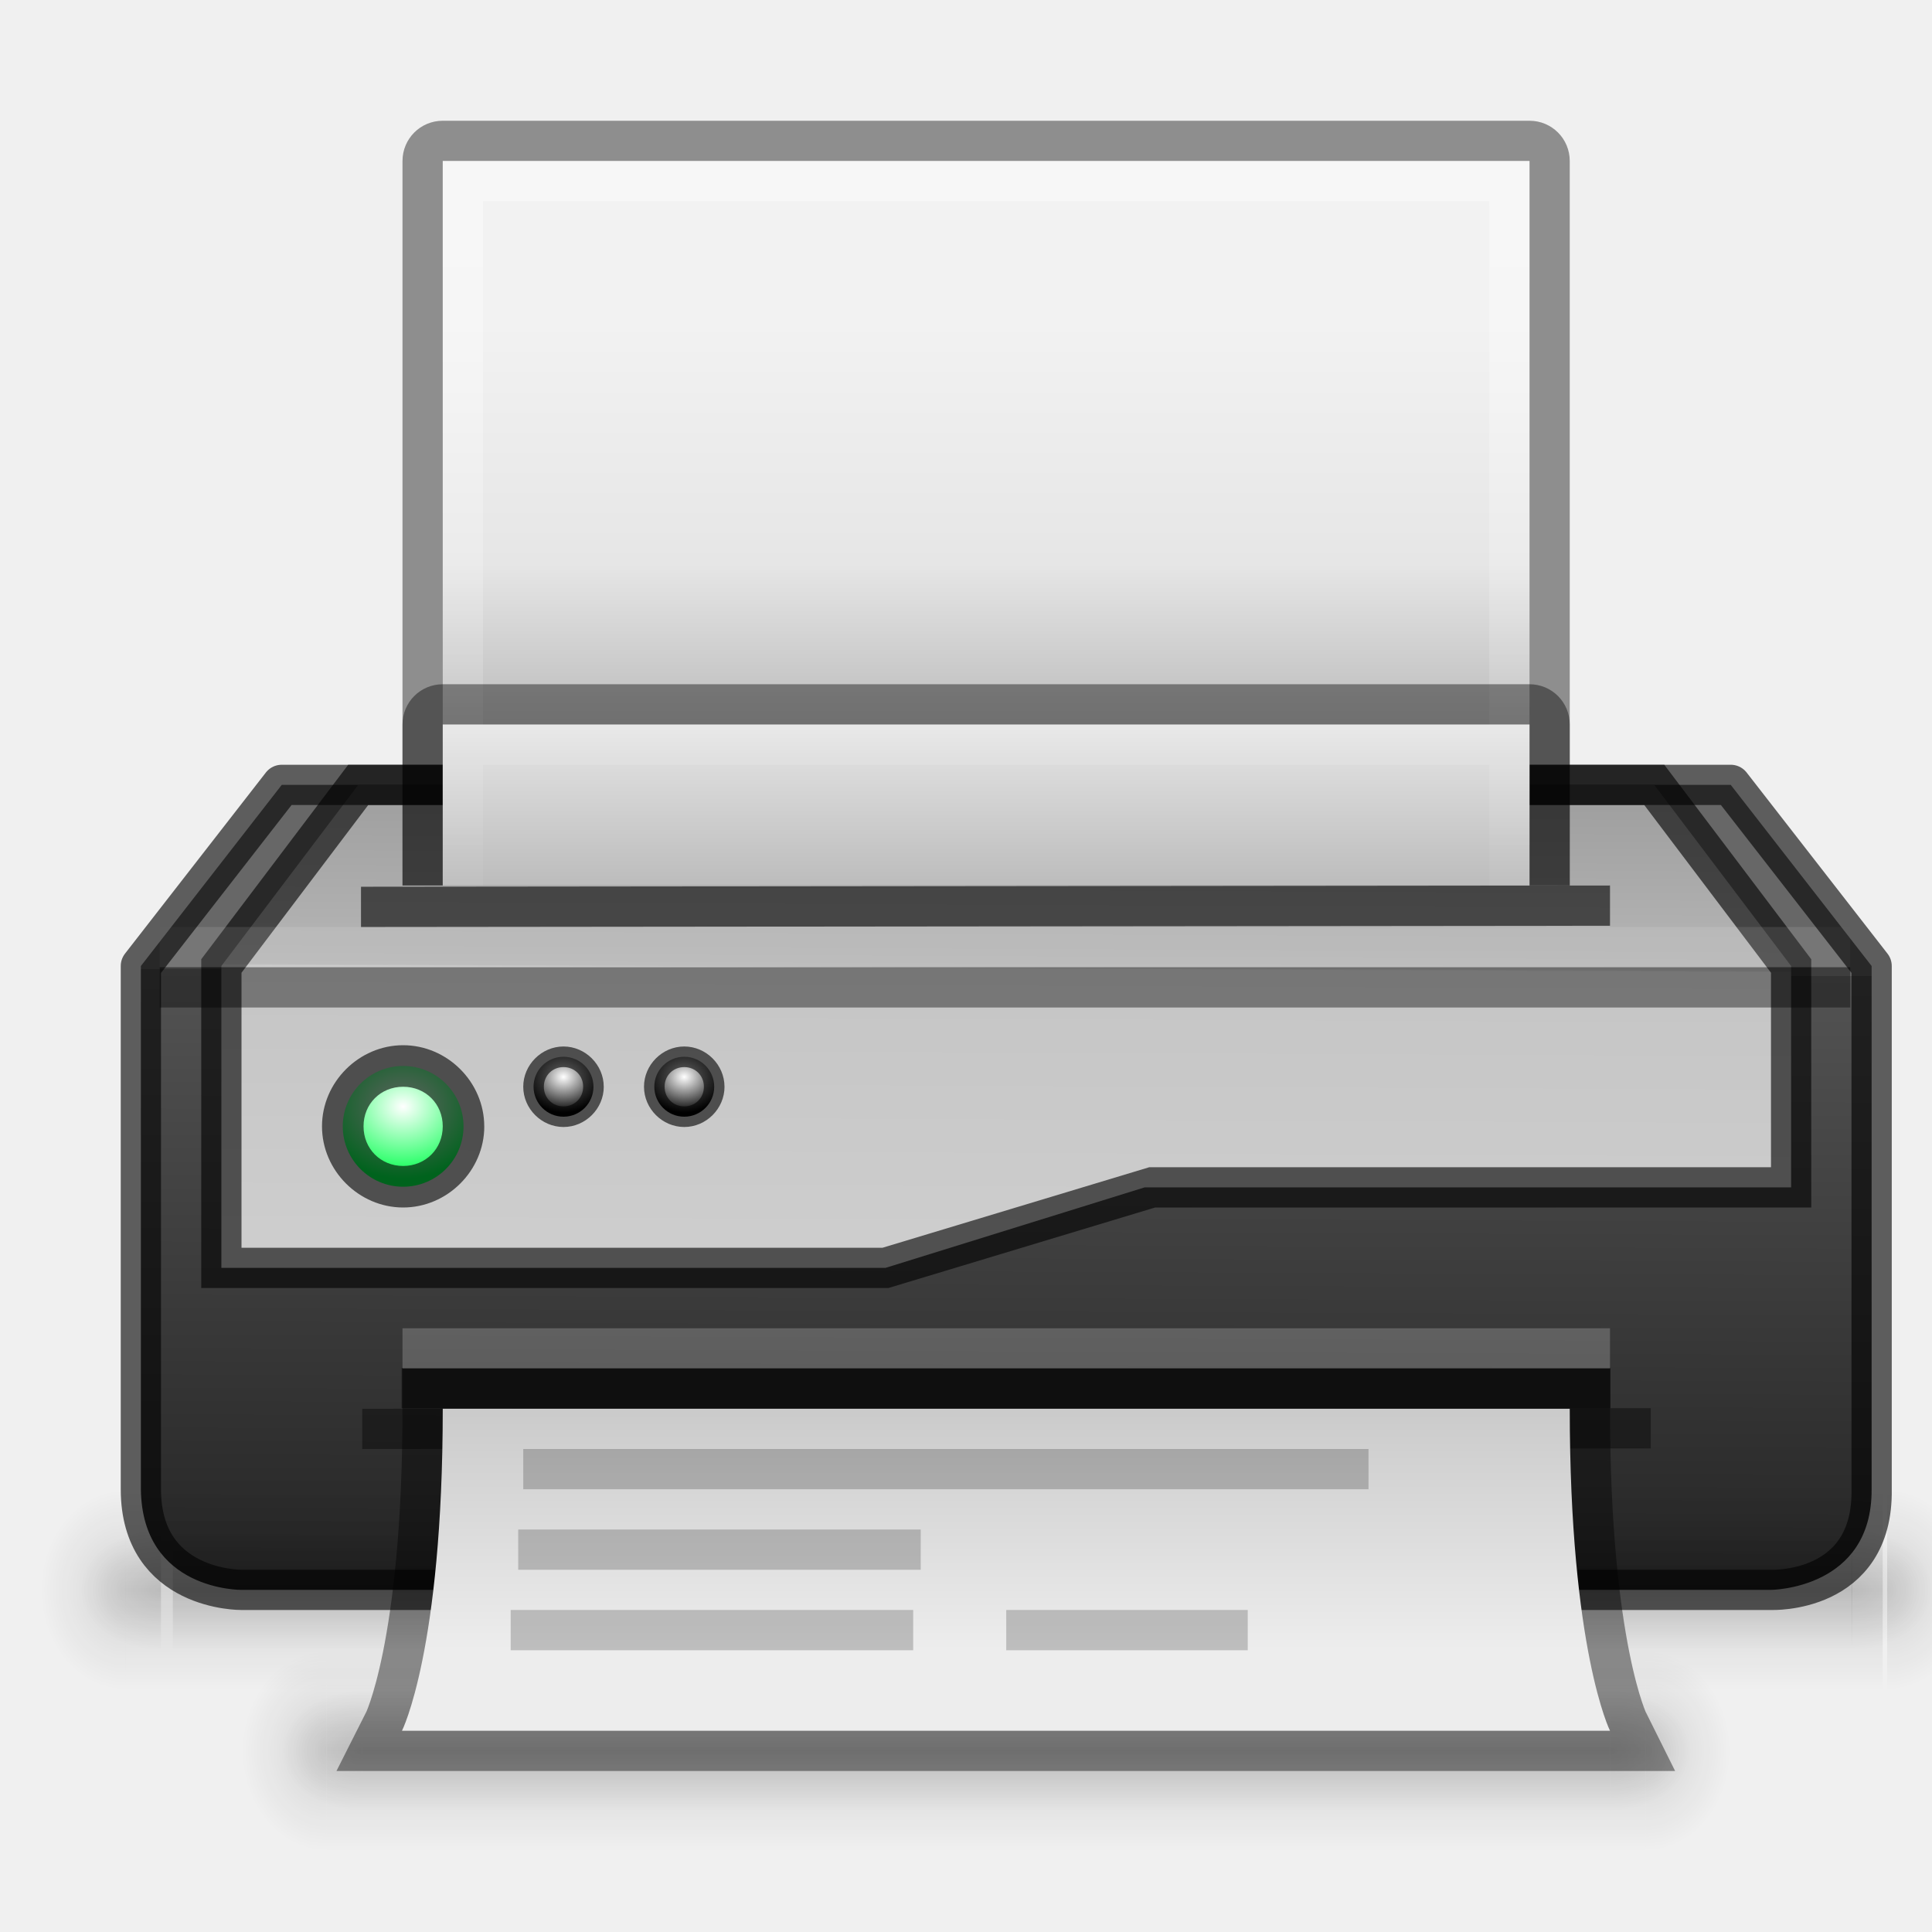
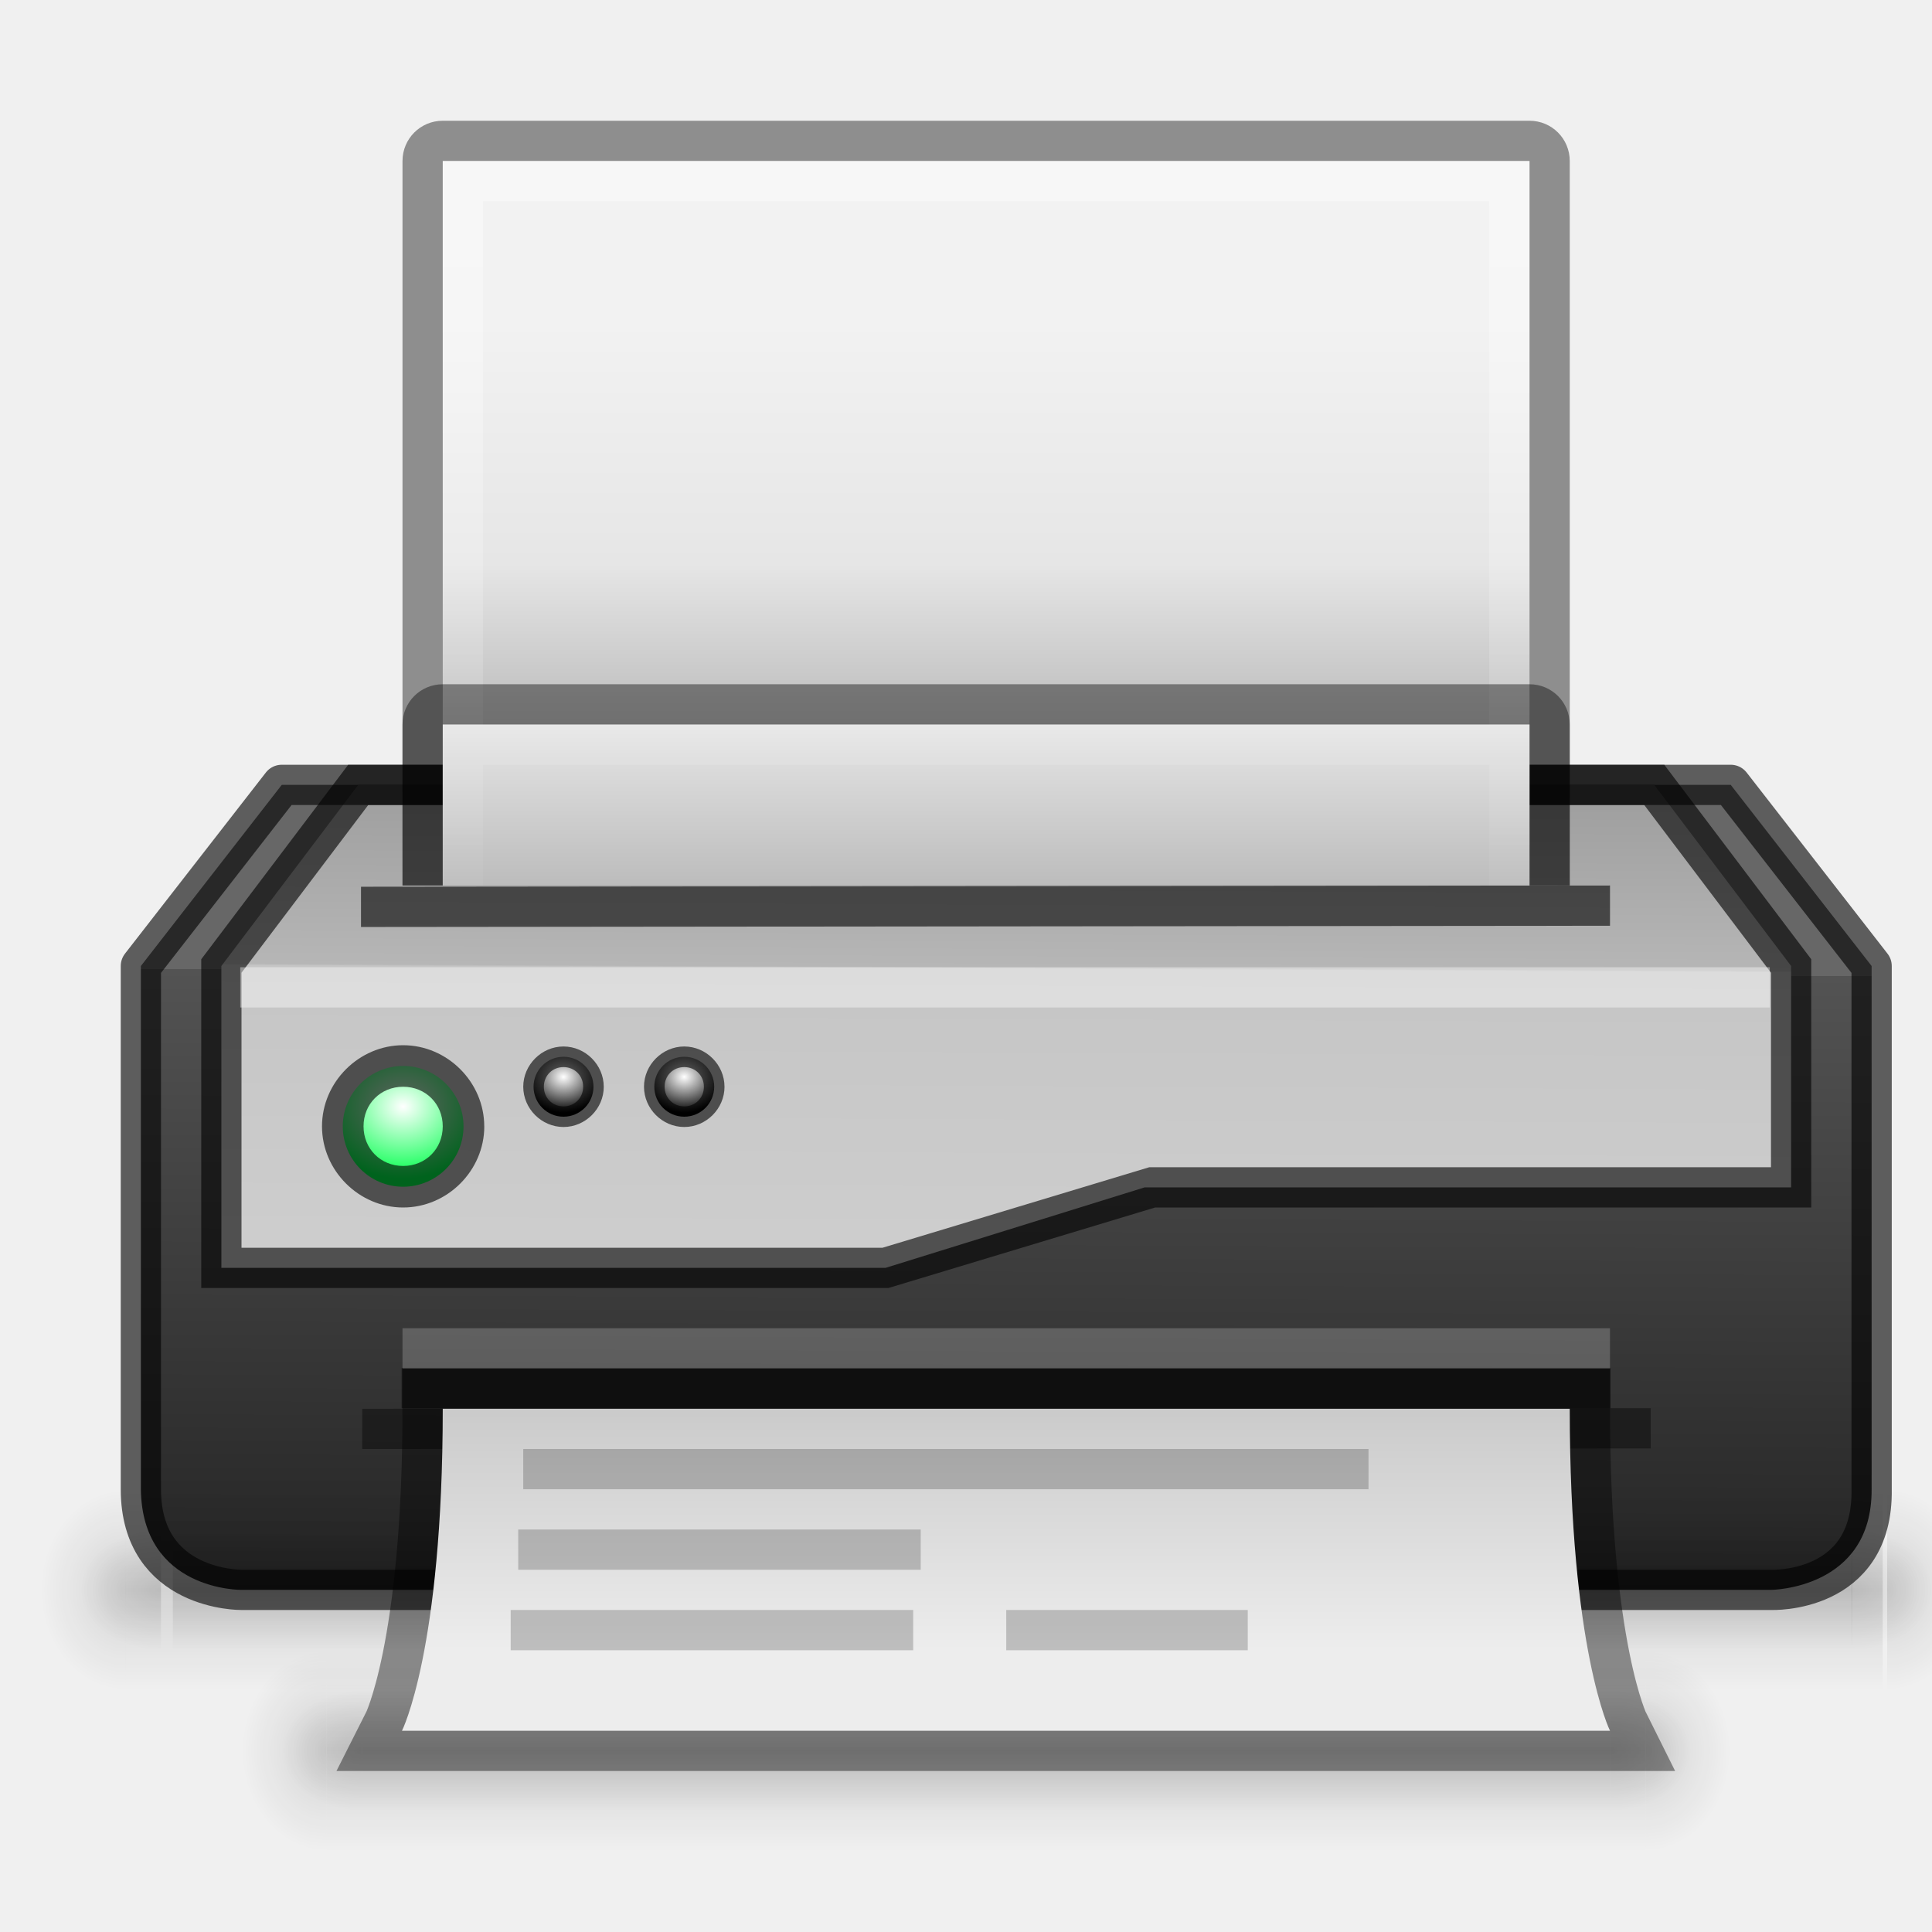
<svg xmlns="http://www.w3.org/2000/svg" xmlns:xlink="http://www.w3.org/1999/xlink" width="48" height="48" id="svg5014" version="1.1">
  <defs id="defs5016">
    <linearGradient id="linearGradient4133">
      <stop id="stop4135" offset="0" style="stop-color:#ffffff;stop-opacity:1;" />
      <stop id="stop4137" offset="1" style="stop-color:#000000;stop-opacity:1;" />
    </linearGradient>
    <linearGradient id="linearGradient4012">
      <stop id="stop4014" offset="0" style="stop-color:#97caff;stop-opacity:1;" />
      <stop id="stop4016" offset="1" style="stop-color:#45688a;stop-opacity:1;" />
    </linearGradient>
    <linearGradient id="linearGradient3977">
      <stop id="stop3979" offset="0" style="stop-color:#ffffff;stop-opacity:1;" />
      <stop id="stop3981" offset="1" style="stop-color:#004fff;stop-opacity:1;" />
    </linearGradient>
    <linearGradient id="linearGradient3971">
      <stop id="stop3973" offset="0" style="stop-color:#ffffff;stop-opacity:1;" />
      <stop id="stop3975" offset="1" style="stop-color:#ff0007;stop-opacity:1;" />
    </linearGradient>
    <linearGradient id="linearGradient3930">
      <stop id="stop3932" offset="0" style="stop-color:#d7d7d7;stop-opacity:1;" />
      <stop style="stop-color:#c5c5c5;stop-opacity:1;" offset="0.751" id="stop3934" />
      <stop style="stop-color:#b6b6b6;stop-opacity:1;" offset="0.753" id="stop3936" />
      <stop id="stop3938" offset="1" style="stop-color:#9b9b9b;stop-opacity:1;" />
    </linearGradient>
    <linearGradient id="linearGradient4235">
      <stop style="stop-color:#ffffff;stop-opacity:1;" offset="0" id="stop4237" />
      <stop style="stop-color:#ffffff;stop-opacity:0;" offset="1" id="stop4239" />
    </linearGradient>
    <linearGradient id="linearGradient3591">
      <stop style="stop-color:#232323;stop-opacity:1;" offset="0" id="stop3593" />
      <stop id="stop3595" offset="0.758" style="stop-color:#535353;stop-opacity:1;" />
      <stop id="stop3597" offset="0.758" style="stop-color:#676767;stop-opacity:1;" />
      <stop style="stop-color:#676767;stop-opacity:1;" offset="1" id="stop3599" />
    </linearGradient>
    <linearGradient id="linearGradient4033">
      <stop style="stop-color:#ffffff;stop-opacity:1;" offset="0" id="stop4035" />
      <stop style="stop-color:#00ff4b;stop-opacity:1;" offset="1" id="stop4037" />
    </linearGradient>
    <linearGradient id="linearGradient3107">
      <stop id="stop3109" offset="0" style="stop-color:#232323;stop-opacity:1;" />
      <stop style="stop-color:#535353;stop-opacity:1;" offset="0.783" id="stop3111" />
      <stop style="stop-color:#676767;stop-opacity:1;" offset="0.783" id="stop3113" />
      <stop id="stop3115" offset="1" style="stop-color:#676767;stop-opacity:1;" />
    </linearGradient>
    <linearGradient id="linearGradient3988-5">
      <stop style="stop-color:#ededed;stop-opacity:1;" offset="0" id="stop3990-5" />
      <stop style="stop-color:#fafafa;stop-opacity:1;" offset="1" id="stop3992-0" />
    </linearGradient>
    <linearGradient id="linearGradient3960">
      <stop style="stop-color:#000000;stop-opacity:0;" offset="0" id="stop3962" />
      <stop id="stop3970" offset="0.5" style="stop-color:#000000;stop-opacity:1;" />
      <stop style="stop-color:#000000;stop-opacity:0;" offset="1" id="stop3964" />
    </linearGradient>
    <linearGradient id="linearGradient3952">
      <stop style="stop-color:#000000;stop-opacity:1;" offset="0" id="stop3954" />
      <stop style="stop-color:#000000;stop-opacity:0;" offset="1" id="stop3956" />
    </linearGradient>
    <linearGradient id="linearGradient3944">
      <stop style="stop-color:#000000;stop-opacity:1;" offset="0" id="stop3946" />
      <stop style="stop-color:#000000;stop-opacity:0;" offset="1" id="stop3948" />
    </linearGradient>
    <linearGradient id="linearGradient3154">
      <stop style="stop-color:#000000;stop-opacity:0;" offset="0" id="stop3156" />
      <stop id="stop3158" offset="0.5" style="stop-color:#000000;stop-opacity:1;" />
      <stop style="stop-color:#000000;stop-opacity:0;" offset="1" id="stop3160" />
    </linearGradient>
    <radialGradient xlink:href="#linearGradient3944" id="radialGradient4001" gradientUnits="userSpaceOnUse" gradientTransform="matrix(1,0,0,0.75,0,10.875)" cx="9" cy="43.5" fx="9" fy="43.5" r="2" />
    <linearGradient xlink:href="#linearGradient3988-5" id="linearGradient5128" gradientUnits="userSpaceOnUse" gradientTransform="matrix(0.1241935,0,0,0.125641,-2.238722,-4.461562)" x1="146.857" y1="290.204" x2="146.857" y2="35.51" />
    <radialGradient xlink:href="#linearGradient3944" id="radialGradient5914" gradientUnits="userSpaceOnUse" gradientTransform="matrix(1,0,0,0.75,-4,-2.125)" cx="9" cy="43.5" fx="9" fy="43.5" r="2" />
    <radialGradient xlink:href="#linearGradient3952" id="radialGradient5917" gradientUnits="userSpaceOnUse" gradientTransform="matrix(1,0,0,0.75,-13,-2.125)" cx="40" cy="43.5" fx="40" fy="43.5" r="2" />
    <linearGradient xlink:href="#linearGradient3960" id="linearGradient5920" gradientUnits="userSpaceOnUse" x1="25" y1="45" x2="25" y2="42" gradientTransform="translate(-4,-13)" />
    <linearGradient id="linearGradient3988-5-5">
      <stop style="stop-color:#ededed;stop-opacity:1;" offset="0" id="stop3990-5-2" />
      <stop style="stop-color:#b9b9b9;stop-opacity:1;" offset="1" id="stop3992-0-1" />
    </linearGradient>
    <linearGradient id="linearGradient3100">
      <stop style="stop-color:#ededed;stop-opacity:1;" offset="0" id="stop3102" />
      <stop style="stop-color:#fafafa;stop-opacity:1;" offset="1" id="stop3104" />
    </linearGradient>
    <linearGradient id="linearGradient3916">
      <stop style="stop-color:#232323;stop-opacity:1;" offset="0" id="stop3918" />
      <stop id="stop3926" offset="0.8" style="stop-color:#535353;stop-opacity:1;" />
      <stop id="stop3924" offset="0.8" style="stop-color:#676767;stop-opacity:1;" />
      <stop style="stop-color:#676767;stop-opacity:1;" offset="1" id="stop3920" />
    </linearGradient>
    <linearGradient xlink:href="#linearGradient3107" id="linearGradient3101" gradientUnits="userSpaceOnUse" gradientTransform="translate(75,33.001)" x1="11" y1="19" x2="11" y2="9" />
    <linearGradient xlink:href="#linearGradient3988-5-5" id="linearGradient3105" gradientUnits="userSpaceOnUse" gradientTransform="matrix(0.4857154,0,0,-0.2636738,73.34287,58.66769)" x1="25.132" y1="0.985" x2="25.132" y2="47.013" />
    <radialGradient xlink:href="#linearGradient3944-0" id="radialGradient3927" gradientUnits="userSpaceOnUse" gradientTransform="matrix(1,0,0,0.75,-7,-5.125)" cx="9" cy="43.5" fx="9" fy="43.5" r="2" />
    <linearGradient id="linearGradient3944-0">
      <stop style="stop-color:#000000;stop-opacity:1;" offset="0" id="stop3946-4" />
      <stop style="stop-color:#000000;stop-opacity:0;" offset="1" id="stop3948-8" />
    </linearGradient>
    <radialGradient xlink:href="#linearGradient3952-7" id="radialGradient3930" gradientUnits="userSpaceOnUse" gradientTransform="matrix(1,0,0,0.75,-10,-5.125)" cx="40" cy="43.5" fx="40" fy="43.5" r="2" />
    <linearGradient id="linearGradient3952-7">
      <stop style="stop-color:#000000;stop-opacity:1;" offset="0" id="stop3954-8" />
      <stop style="stop-color:#000000;stop-opacity:0;" offset="1" id="stop3956-9" />
    </linearGradient>
    <linearGradient xlink:href="#linearGradient3960-9" id="linearGradient3933" gradientUnits="userSpaceOnUse" gradientTransform="matrix(1.272727,0,0,1,-9.454546,-16)" x1="25" y1="45" x2="25" y2="42" />
    <linearGradient id="linearGradient3960-9">
      <stop style="stop-color:#000000;stop-opacity:0;" offset="0" id="stop3962-7" />
      <stop id="stop3970-0" offset="0.5" style="stop-color:#000000;stop-opacity:1;" />
      <stop style="stop-color:#000000;stop-opacity:0;" offset="1" id="stop3964-8" />
    </linearGradient>
    <linearGradient y2="42" x2="25" y1="45" x1="25" gradientTransform="matrix(1.272727,0,0,1,-9.454545,-16)" gradientUnits="userSpaceOnUse" id="linearGradient3961" xlink:href="#linearGradient3960-9" />
    <radialGradient xlink:href="#linearGradient4033" id="radialGradient4043" cx="4.672" cy="19" fx="4.672" fy="19" r="1" gradientUnits="userSpaceOnUse" gradientTransform="matrix(-1.194977,3.9999996e-7,-4.6787414e-7,-1.397748,10.25528,45.5572)" />
    <radialGradient xlink:href="#linearGradient3944" id="radialGradient4775" gradientUnits="userSpaceOnUse" gradientTransform="matrix(1,0,0,0.75,-4,-2.125)" cx="9" cy="43.5" fx="9" fy="43.5" r="2" />
    <radialGradient xlink:href="#linearGradient3952" id="radialGradient4778" gradientUnits="userSpaceOnUse" gradientTransform="matrix(1,0,0,0.75,-13,-2.125)" cx="40" cy="43.5" fx="40" fy="43.5" r="2" />
    <linearGradient xlink:href="#linearGradient3960" id="linearGradient4781" gradientUnits="userSpaceOnUse" gradientTransform="translate(-4,-13)" x1="25" y1="45" x2="25" y2="42" />
    <linearGradient xlink:href="#linearGradient3960-9" id="linearGradient3106" gradientUnits="userSpaceOnUse" gradientTransform="matrix(1.272727,0,0,1,-9.454545,-16)" x1="25" y1="45" x2="25" y2="42" />
    <linearGradient xlink:href="#linearGradient3960" id="linearGradient3115" gradientUnits="userSpaceOnUse" gradientTransform="translate(-4,-13)" x1="25" y1="45" x2="25" y2="42" />
    <linearGradient xlink:href="#linearGradient3988-5-5" id="linearGradient3120" gradientUnits="userSpaceOnUse" gradientTransform="matrix(0.7409218,0,0,-0.4022142,0.7127151,34.10396)" x1="26.031" y1="22.635" x2="26.031" y2="45.011" />
    <linearGradient xlink:href="#linearGradient3591" id="linearGradient3129" gradientUnits="userSpaceOnUse" gradientTransform="matrix(1.525424,0,0,1.525424,1.197567,-5.002969)" x1="10.363" y1="19" x2="10.421" y2="5.292" />
    <radialGradient xlink:href="#linearGradient4033" id="radialGradient3161" gradientUnits="userSpaceOnUse" gradientTransform="matrix(-5.9999994e-7,-1.792466,2.096621,-7.0181121e-7,-29.82018,19.8673)" cx="4.672" cy="19" fx="4.672" fy="19" r="1" />
    <linearGradient id="linearGradient3988-5-57">
      <stop style="stop-color:#a7a7a7;stop-opacity:1;" offset="0" id="stop3990-5-0" />
      <stop id="stop4243" offset="0.5" style="stop-color:#e6e6e6;stop-opacity:1;" />
      <stop style="stop-color:#f2f2f2;stop-opacity:1" offset="1" id="stop3992-0-5" />
    </linearGradient>
    <linearGradient xlink:href="#linearGradient3960-3" id="linearGradient3968" x1="25" y1="45" x2="25" y2="42" gradientUnits="userSpaceOnUse" />
    <linearGradient id="linearGradient3960-3">
      <stop style="stop-color:#000000;stop-opacity:0;" offset="0" id="stop3962-1" />
      <stop id="stop3970-3" offset="0.5" style="stop-color:#000000;stop-opacity:1;" />
      <stop style="stop-color:#000000;stop-opacity:0;" offset="1" id="stop3964-2" />
    </linearGradient>
    <radialGradient xlink:href="#linearGradient3952-0" id="radialGradient3958" cx="40" cy="43.5" fx="40" fy="43.5" r="2" gradientTransform="matrix(1,0,0,0.75,0,10.875)" gradientUnits="userSpaceOnUse" />
    <linearGradient id="linearGradient3952-0">
      <stop style="stop-color:#000000;stop-opacity:1;" offset="0" id="stop3954-1" />
      <stop style="stop-color:#000000;stop-opacity:0;" offset="1" id="stop3956-6" />
    </linearGradient>
    <radialGradient xlink:href="#linearGradient3944-3" id="radialGradient3950" cx="9" cy="43.5" fx="9" fy="43.5" r="2" gradientTransform="matrix(1,0,0,0.75,0,10.875)" gradientUnits="userSpaceOnUse" />
    <linearGradient id="linearGradient3944-3">
      <stop style="stop-color:#000000;stop-opacity:1;" offset="0" id="stop3946-5" />
      <stop style="stop-color:#000000;stop-opacity:0;" offset="1" id="stop3948-5" />
    </linearGradient>
    <linearGradient xlink:href="#linearGradient3960-3" id="linearGradient3997" gradientUnits="userSpaceOnUse" x1="25" y1="45" x2="25" y2="42" />
    <linearGradient id="linearGradient3358">
      <stop style="stop-color:#000000;stop-opacity:0;" offset="0" id="stop3360" />
      <stop id="stop3362" offset="0.5" style="stop-color:#000000;stop-opacity:1;" />
      <stop style="stop-color:#000000;stop-opacity:0;" offset="1" id="stop3364" />
    </linearGradient>
    <radialGradient xlink:href="#linearGradient3952-0" id="radialGradient3999" gradientUnits="userSpaceOnUse" gradientTransform="matrix(1,0,0,0.75,0,10.875)" cx="40" cy="43.5" fx="40" fy="43.5" r="2" />
    <radialGradient xlink:href="#linearGradient3944-3" id="radialGradient4001-6" gradientUnits="userSpaceOnUse" gradientTransform="matrix(1,0,0,0.75,0,10.875)" cx="9" cy="43.5" fx="9" fy="43.5" r="2" />
    <radialGradient r="2" fy="43.5" fx="9" cy="43.5" cx="9" gradientTransform="matrix(1,0,0,0.75,0,10.875)" gradientUnits="userSpaceOnUse" id="radialGradient3588" xlink:href="#linearGradient3944-3" />
    <radialGradient xlink:href="#linearGradient3944-3" id="radialGradient3656" gradientUnits="userSpaceOnUse" gradientTransform="matrix(1,0,0,0.75,-5,-9.125001)" cx="9" cy="43.5" fx="9" fy="43.5" r="2" />
    <radialGradient xlink:href="#linearGradient3952-0" id="radialGradient3659" gradientUnits="userSpaceOnUse" gradientTransform="matrix(1,0,0,0.75,6,-9.125001)" cx="40" cy="43.5" fx="40" fy="43.5" r="2" />
    <linearGradient xlink:href="#linearGradient3960-3" id="linearGradient3662" gradientUnits="userSpaceOnUse" x1="25" y1="45" x2="25" y2="42" gradientTransform="matrix(1.345764,0,0,1,-7.817562,-20)" />
    <radialGradient xlink:href="#linearGradient3944-3" id="radialGradient3671" gradientUnits="userSpaceOnUse" gradientTransform="matrix(1.057143,0,0,1.25,-6.4,-30.875)" cx="9" cy="43.5" fx="9" fy="43.5" r="2" />
    <radialGradient xlink:href="#linearGradient3952-0" id="radialGradient3674" gradientUnits="userSpaceOnUse" gradientTransform="matrix(1.057143,0,0,1.25,4.6,-30.875)" cx="40" cy="43.5" fx="40" fy="43.5" r="2" />
    <linearGradient xlink:href="#linearGradient3960-3" id="linearGradient3677" gradientUnits="userSpaceOnUse" x1="25" y1="45" x2="25" y2="42" gradientTransform="matrix(1.408418,0,0,1.666667,-9.561478,-49)" />
    <linearGradient xlink:href="#linearGradient3988-5-57" id="linearGradient3725" gradientUnits="userSpaceOnUse" gradientTransform="matrix(-0.175,0,0,0.175,52.20002,-21.00003)" x1="138.286" y1="165.714" x2="138.286" y2="97.143" />
    <linearGradient id="linearGradient3760">
      <stop style="stop-color:#e44343;stop-opacity:1;" offset="0" id="stop3762" />
      <stop style="stop-color:#ac0808;stop-opacity:1;" offset="1" id="stop3764" />
    </linearGradient>
    <linearGradient xlink:href="#linearGradient4235" id="linearGradient4241" x1="24" y1="-12" x2="24" y2="8" gradientUnits="userSpaceOnUse" />
    <linearGradient xlink:href="#linearGradient3930" id="linearGradient3940" gradientUnits="userSpaceOnUse" gradientTransform="matrix(1.525424,0,0,1.525424,1.197567,-5.002969)" x1="10.359" y1="18.358" x2="10.421" y2="5.292" />
    <radialGradient xlink:href="#linearGradient4133" id="radialGradient3961" gradientUnits="userSpaceOnUse" gradientTransform="matrix(-5.9999994e-7,-1.792466,2.096621,-7.0181121e-7,-29.82018,19.8673)" cx="4.672" cy="19" fx="4.672" fy="19" r="1" />
    <radialGradient xlink:href="#linearGradient4133" id="radialGradient3969" gradientUnits="userSpaceOnUse" gradientTransform="matrix(-5.9999994e-7,-1.792466,2.096621,-7.0181121e-7,-29.82018,19.8673)" cx="4.672" cy="19" fx="4.672" fy="19" r="1" />
    <linearGradient xlink:href="#linearGradient3988-5-57" id="linearGradient3998" gradientUnits="userSpaceOnUse" gradientTransform="matrix(-0.175,0,0,0.175,52.20002,-21.00003)" x1="138.286" y1="142.857" x2="138.286" y2="74.286" />
    <linearGradient xlink:href="#linearGradient4012" id="linearGradient4010" x1="27" y1="43" x2="27" y2="34" gradientUnits="userSpaceOnUse" />
  </defs>
  <g id="layer1" transform="translate(0,16)">
    <g id="g3601">
      <g style="opacity:0.2" transform="matrix(1.057143,0,0,1.666667,-1.4,-45)" id="g3983">
        <rect y="42" x="9" height="3" width="31" id="rect3985" style="opacity:0.6;fill:url(#linearGradient3997);fill-opacity:1;stroke:none" />
        <path id="path3987" d="m 40,42 0,3 0.5,0 C 41.331,45 42,44.331 42,43.5 42,42.669 41.331,42 40.5,42 L 40,42 z" style="opacity:0.6;fill:url(#radialGradient3999);fill-opacity:1;stroke:none" />
        <path id="path3989" d="M 8.406,42 C 7.627,42 7,42.627 7,43.406 l 0,0.188 C 7,44.373 7.627,45 8.406,45 L 9,45 9,42 8.406,42 z" style="opacity:0.6;fill:url(#radialGradient3588);fill-opacity:1;stroke:none" />
      </g>
      <g style="opacity:0.2" id="g3978" transform="translate(-3e-7,-16)">
        <rect style="opacity:0.6;fill:url(#linearGradient3968);fill-opacity:1;stroke:none" id="rect3938-1" width="31" height="3" x="9" y="42" />
        <path style="opacity:0.6;fill:url(#radialGradient3958);fill-opacity:1;stroke:none" d="m 40,42 0,3 0.5,0 C 41.331,45 42,44.331 42,43.5 42,42.669 41.331,42 40.5,42 L 40,42 z" id="rect3940-00" />
        <path style="opacity:0.6;fill:url(#radialGradient3950);fill-opacity:1;stroke:none" d="M 8.406,42 C 7.627,42 7,42.627 7,43.406 l 0,0.188 C 7,44.373 7.627,45 8.406,45 L 9,45 9,42 8.406,42 z" id="rect3942-9" />
      </g>
    </g>
    <path style="fill:url(#linearGradient3129);fill-opacity:1;stroke:none;display:inline" d="m 3.5,8 0,13 C 3.531,23.531 6,23.5 6,23.5 l 38,0 c 0,0 2.514,-0.014 2.5,-2.5 L 46.5,8 43,3.5 7,3.5 z" id="rect3145" />
    <path id="path3160" d="m 5.5,8 0,7.5 16.5,0 6.438,-2 16.062,0 0,-5.5 -3.4,-4.5 -32.2,0 z" style="fill:url(#linearGradient3940);fill-opacity:1;stroke:none;display:inline" />
    <path style="opacity:0.61;fill:none;stroke:#000000;stroke-opacity:1;display:inline" d="m 5.5,8 0,7.5 16.5,0 6.625,-2 15.875,0 0,-5.5 -3.4,-4.5 -32.2,0 z" id="path3942" />
-     <path style="opacity:0.1;fill:#ffffff;fill-opacity:1;stroke:none;display:inline" d="m 3.969,8.031 42,0 0,-1 -42,0 z" id="rect3937" />
    <path style="opacity:0.6;fill:#000000;fill-opacity:1;stroke:none;display:inline" d="M 8.969,6.031 40,6 40,7 8.969,7.031 z" id="rect3948" />
-     <path style="opacity:0.4;fill:#000000;fill-opacity:1;stroke:none;display:inline" d="m 3.969,9.031 42,0 0,-1 -42,0 z" id="rect4753" />
+     <path style="opacity:0.4;fill:#ffffff;fill-opacity:1;stroke:none;display:inline" d="m 5.969,9.031 38,0 0,-1 -38,0 z" id="rect4753" />
    <g id="g3948">
      <path id="path4031" d="m 10.016,13.484 c -0.828,0 -1.5,-0.672 -1.5,-1.5 0,-0.828 0.672,-1.5 1.5,-1.5 0.828,0 1.5,0.672 1.5,1.5 0,0.828 -0.672,1.5 -1.5,1.5 z" style="fill:url(#radialGradient3161);fill-opacity:1.0;stroke:none" />
      <path id="path4041" d="m 12.031,11.984 c 0,-1.099 -0.917,-2.016 -2.016,-2.016 C 8.917,9.969 8,10.886 8,11.984 8,13.083 8.917,14 10.016,14 c 1.099,0 2.016,-0.917 2.016,-2.016 z m -1.031,0 c 0,0.558 -0.426,0.984 -0.984,0.984 -0.558,0 -0.984,-0.426 -0.984,-0.984 C 9.031,11.426 9.457,11 10.016,11 10.574,11 11,11.426 11,11.984 z" style="font-size:medium;font-style:normal;font-variant:normal;font-weight:normal;font-stretch:normal;text-indent:0;text-align:start;text-decoration:none;line-height:normal;letter-spacing:normal;word-spacing:normal;text-transform:none;direction:ltr;block-progression:tb;writing-mode:lr-tb;text-anchor:start;baseline-shift:baseline;opacity:0.61;color:#000000;fill:#000000;fill-opacity:1;stroke:none;stroke-width:0.667;marker:none;visibility:visible;display:inline;overflow:visible;enable-background:accumulate;font-family:Sans;-inkscape-font-specification:Sans" />
    </g>
    <rect style="opacity:0.12;fill:url(#linearGradient3677);fill-opacity:1;stroke:none" id="rect3615" width="43.661" height="5" x="3.114" y="21" />
    <path style="opacity:0.12;fill:url(#radialGradient3674);fill-opacity:1;stroke:none" d="m 46.886,21 0,5 0.529,0 c 0.878,0 1.586,-1.115 1.586,-2.5 0,-1.385 -0.707,-2.5 -1.586,-2.5 l -0.529,0 z" id="path3617" />
    <path style="opacity:0.12;fill:url(#radialGradient3671);fill-opacity:1;stroke:none" d="M 2.487,21 C 1.663,21 1,22.045 1,23.344 l 0,0.312 C 1,24.955 1.663,26 2.487,26 l 0.628,0 0,-5 -0.628,0 z" id="path3619" />
    <rect y="22" x="4.294" height="3" width="41.719" id="rect3623" style="opacity:0.12;fill:url(#linearGradient3662);fill-opacity:1;stroke:none" />
    <path id="path3625" d="m 46,22 0,3 0.5,0 c 0.831,0 1.5,-0.669 1.5,-1.5 0,-0.831 -0.669,-1.5 -1.5,-1.5 l -0.5,0 z" style="opacity:0.12;fill:url(#radialGradient3659);fill-opacity:1;stroke:none" />
    <path id="path3627" d="m 3.406,22 c -0.779,0 -1.406,0.627 -1.406,1.406 l 0,0.188 c 0,0.779 0.627,1.406 1.406,1.406 l 0.594,0 0,-3 -0.594,0 z" style="opacity:0.12;fill:url(#radialGradient3656);fill-opacity:1;stroke:none" />
    <path style="opacity:0.41;color:#bebebe;fill:#000000;fill-opacity:1;fill-rule:nonzero;stroke:none;stroke-width:0;marker:none;visibility:visible;display:inline;overflow:visible;enable-background:accumulate" d="m 11,-13 c -0.554,0 -1,0.446 -1,1 l 0,18 29,0 0,-18 c 0,-0.554 -0.446,-1 -1,-1 z" id="rect3886" />
    <path id="path4233" d="m 3.5,8 0,13 c 0,2.531 2.5,2.5 2.5,2.5 l 38,0 c 0,0 2.544,0.107 2.5,-2.5 L 46.5,8 43,3.5 7,3.5 z" style="opacity:0.61;fill:none;stroke:#000000;stroke-linejoin:round;stroke-opacity:1;display:inline" />
    <path style="color:#bebebe;fill:url(#linearGradient3998);fill-opacity:1;fill-rule:nonzero;stroke:none;stroke-width:0;marker:none;visibility:visible;display:inline;overflow:visible;enable-background:accumulate" d="m 11,-12 0,18 27,0 0,-18 z" id="rect3882-6" />
    <path style="opacity:0.4;fill:url(#linearGradient4241);fill-opacity:1;stroke:none" d="m 11,-12 0,18 1,0 0,-17 25,0 0,17 1,0 0,-18 z" id="path3893" />
    <path style="opacity:0.5;fill:#000000;fill-opacity:1;stroke:none;display:inline" d="m 9.979,17.986 30.033,0 0,1 -30.033,0 z" id="rect3952" />
    <path style="opacity:0.41;fill:none;stroke:#000000;stroke-width:2;stroke-miterlimit:4;stroke-opacity:1;stroke-dasharray:none;display:inline" id="path3983" d="m 40,27 c 0,0 -1,-2 -1,-8 0,0 -19.356,0 -28,0 0,6 -1.013,8 -1.013,8 z" />
    <path style="opacity:0.4;fill:#000000;fill-opacity:1;stroke:none;display:inline" d="m 9,19 32.012,-0.014 0,1 L 9,20 z" id="rect3954" />
    <path d="m 40,27 c 0,0 -1,-2 -1,-8 0,0 -19.356,0 -28,0 0,6 -1.013,8 -1.013,8 z" id="path4030" style="fill:url(#linearGradient3120);fill-opacity:1;stroke:none;display:inline" />
    <rect style="opacity:0.2;fill:#ffffff;fill-opacity:1" id="rect3251" width="30" height="1" x="10" y="17" />
    <g id="g3952" transform="matrix(0.496124,0,0,0.496124,9.031008,5.054264)">
      <path style="fill:url(#radialGradient3961);fill-opacity:1.0;stroke:none" d="m 10.016,13.484 c -0.828,0 -1.5,-0.672 -1.5,-1.5 0,-0.828 0.672,-1.5 1.5,-1.5 0.828,0 1.5,0.672 1.5,1.5 0,0.828 -0.672,1.5 -1.5,1.5 z" id="path3954" />
      <path style="font-size:medium;font-style:normal;font-variant:normal;font-weight:normal;font-stretch:normal;text-indent:0;text-align:start;text-decoration:none;line-height:normal;letter-spacing:normal;word-spacing:normal;text-transform:none;direction:ltr;block-progression:tb;writing-mode:lr-tb;text-anchor:start;baseline-shift:baseline;opacity:0.61;color:#000000;fill:#000000;fill-opacity:1;stroke:none;stroke-width:0.667;marker:none;visibility:visible;display:inline;overflow:visible;enable-background:accumulate;font-family:Sans;-inkscape-font-specification:Sans" d="m 12.031,11.984 c 0,-1.099 -0.917,-2.016 -2.016,-2.016 C 8.917,9.969 8,10.886 8,11.984 8,13.083 8.917,14 10.016,14 c 1.099,0 2.016,-0.917 2.016,-2.016 z m -1.031,0 c 0,0.558 -0.426,0.984 -0.984,0.984 -0.558,0 -0.984,-0.426 -0.984,-0.984 C 9.031,11.426 9.457,11 10.016,11 10.574,11 11,11.426 11,11.984 z" id="path3956" />
    </g>
    <g transform="matrix(0.496124,0,0,0.496124,12.03101,5.054264)" id="g3963">
      <path id="path3965" d="m 10.016,13.484 c -0.828,0 -1.5,-0.672 -1.5,-1.5 0,-0.828 0.672,-1.5 1.5,-1.5 0.828,0 1.5,0.672 1.5,1.5 0,0.828 -0.672,1.5 -1.5,1.5 z" style="fill:url(#radialGradient3969);fill-opacity:1.0;stroke:none" />
      <path id="path3967" d="m 12.031,11.984 c 0,-1.099 -0.917,-2.016 -2.016,-2.016 C 8.917,9.969 8,10.886 8,11.984 8,13.083 8.917,14 10.016,14 c 1.099,0 2.016,-0.917 2.016,-2.016 z m -1.031,0 c 0,0.558 -0.426,0.984 -0.984,0.984 -0.558,0 -0.984,-0.426 -0.984,-0.984 C 9.031,11.426 9.457,11 10.016,11 10.574,11 11,11.426 11,11.984 z" style="font-size:medium;font-style:normal;font-variant:normal;font-weight:normal;font-stretch:normal;text-indent:0;text-align:start;text-decoration:none;line-height:normal;letter-spacing:normal;word-spacing:normal;text-transform:none;direction:ltr;block-progression:tb;writing-mode:lr-tb;text-anchor:start;baseline-shift:baseline;opacity:0.61;color:#000000;fill:#000000;fill-opacity:1;stroke:none;stroke-width:0.667;marker:none;visibility:visible;display:inline;overflow:visible;enable-background:accumulate;font-family:Sans;-inkscape-font-specification:Sans" />
    </g>
    <path id="path3990" d="m 11,1 c -0.554,0 -1,0.446 -1,1 l 0,4 29,0 0,-4 C 39,1.446 38.554,1 38,1 z" style="opacity:0.41;color:#bebebe;fill:#000000;fill-opacity:1;fill-rule:nonzero;stroke:none;stroke-width:0;marker:none;visibility:visible;display:inline;overflow:visible;enable-background:accumulate" />
    <path id="path3992" d="m 11,2 0,4 27,0 0,-4 z" style="color:#bebebe;fill:url(#linearGradient3725);fill-opacity:1;fill-rule:nonzero;stroke:none;stroke-width:0;marker:none;visibility:visible;display:inline;overflow:visible;enable-background:accumulate" />
    <path id="path3994" d="m 11,2 0,4 1,0 0,-3 25,0 0,3 1,0 0,-4 z" style="opacity:0.4;fill:url(#linearGradient4241);fill-opacity:1;stroke:none" />
    <rect style="fill:#000000;fill-opacity:1;opacity:0.2" id="rect4647" width="21" height="1" x="13" y="36" transform="translate(0,-16)" />
    <rect y="22" x="12.875" height="1" width="10" id="rect4649" style="opacity:0.2;fill:#000000;fill-opacity:1" />
    <rect style="opacity:0.2;fill:#000000;fill-opacity:1" id="rect4651" width="10" height="1" x="12.688" y="24" />
    <rect y="24" x="25" height="1" width="6" id="rect4653" style="opacity:0.2;fill:#000000;fill-opacity:1" />
  </g>
  <g id="layer2" transform="translate(0,16)" />
</svg>
